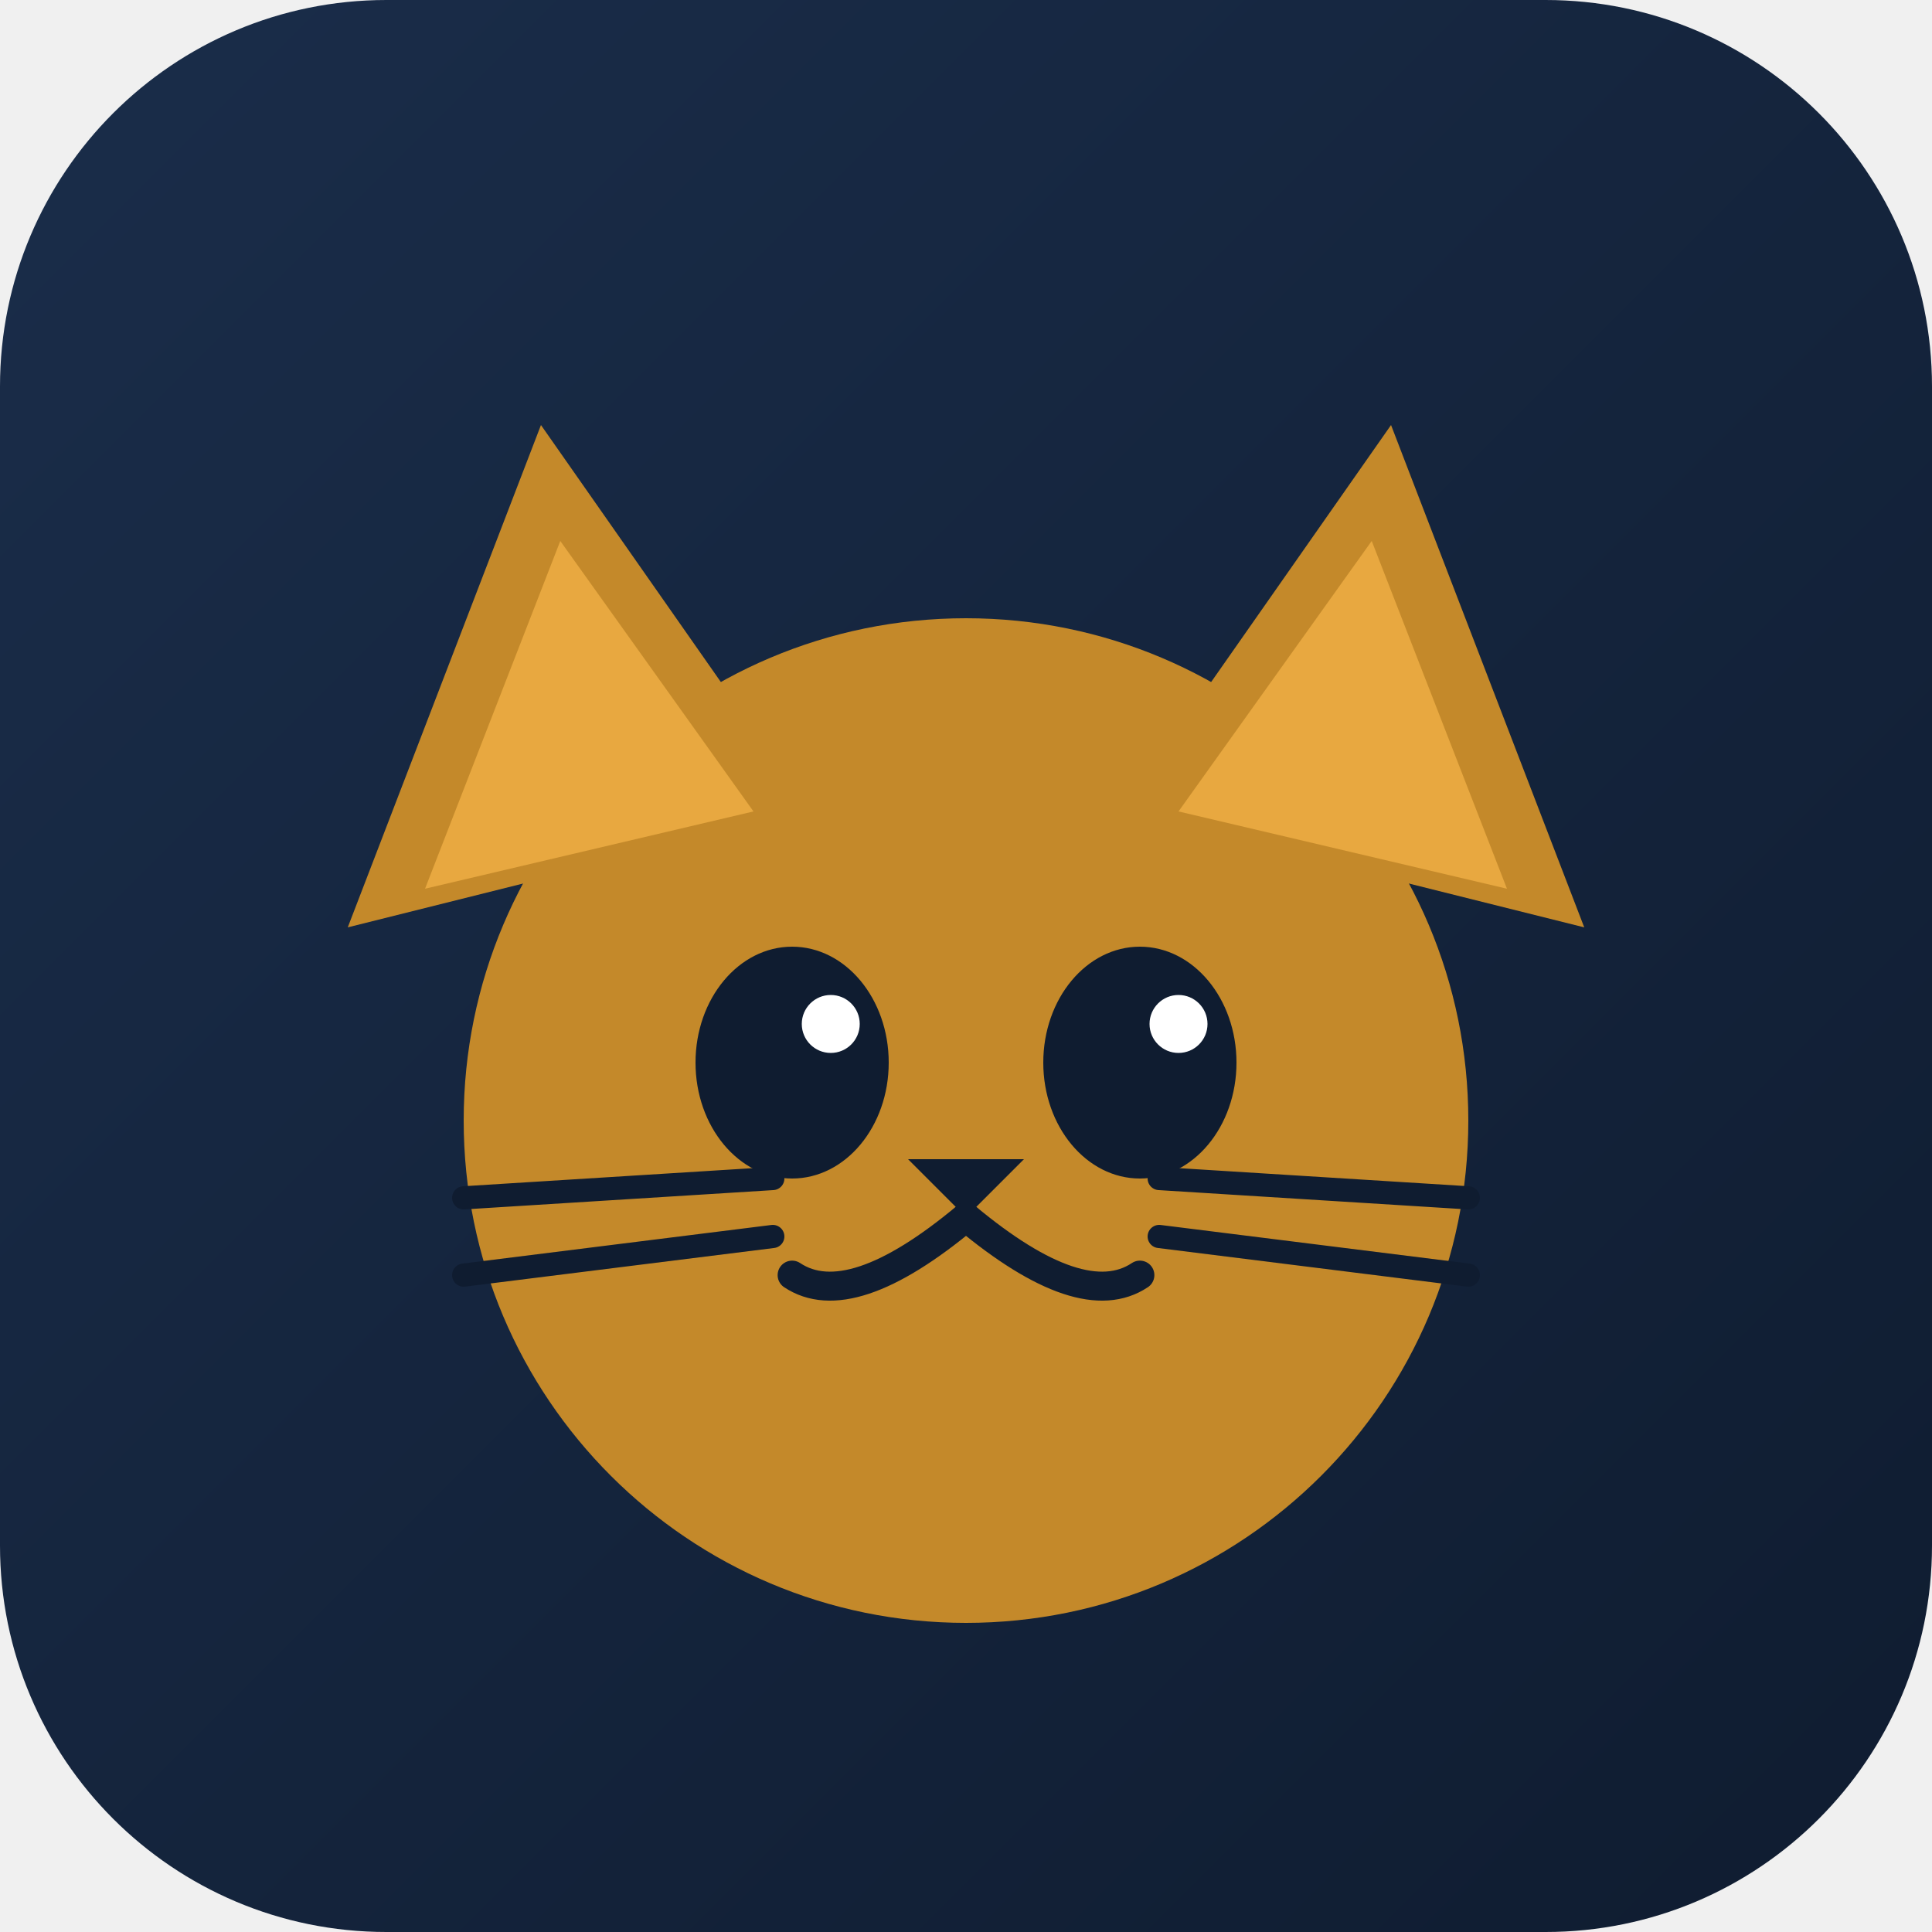
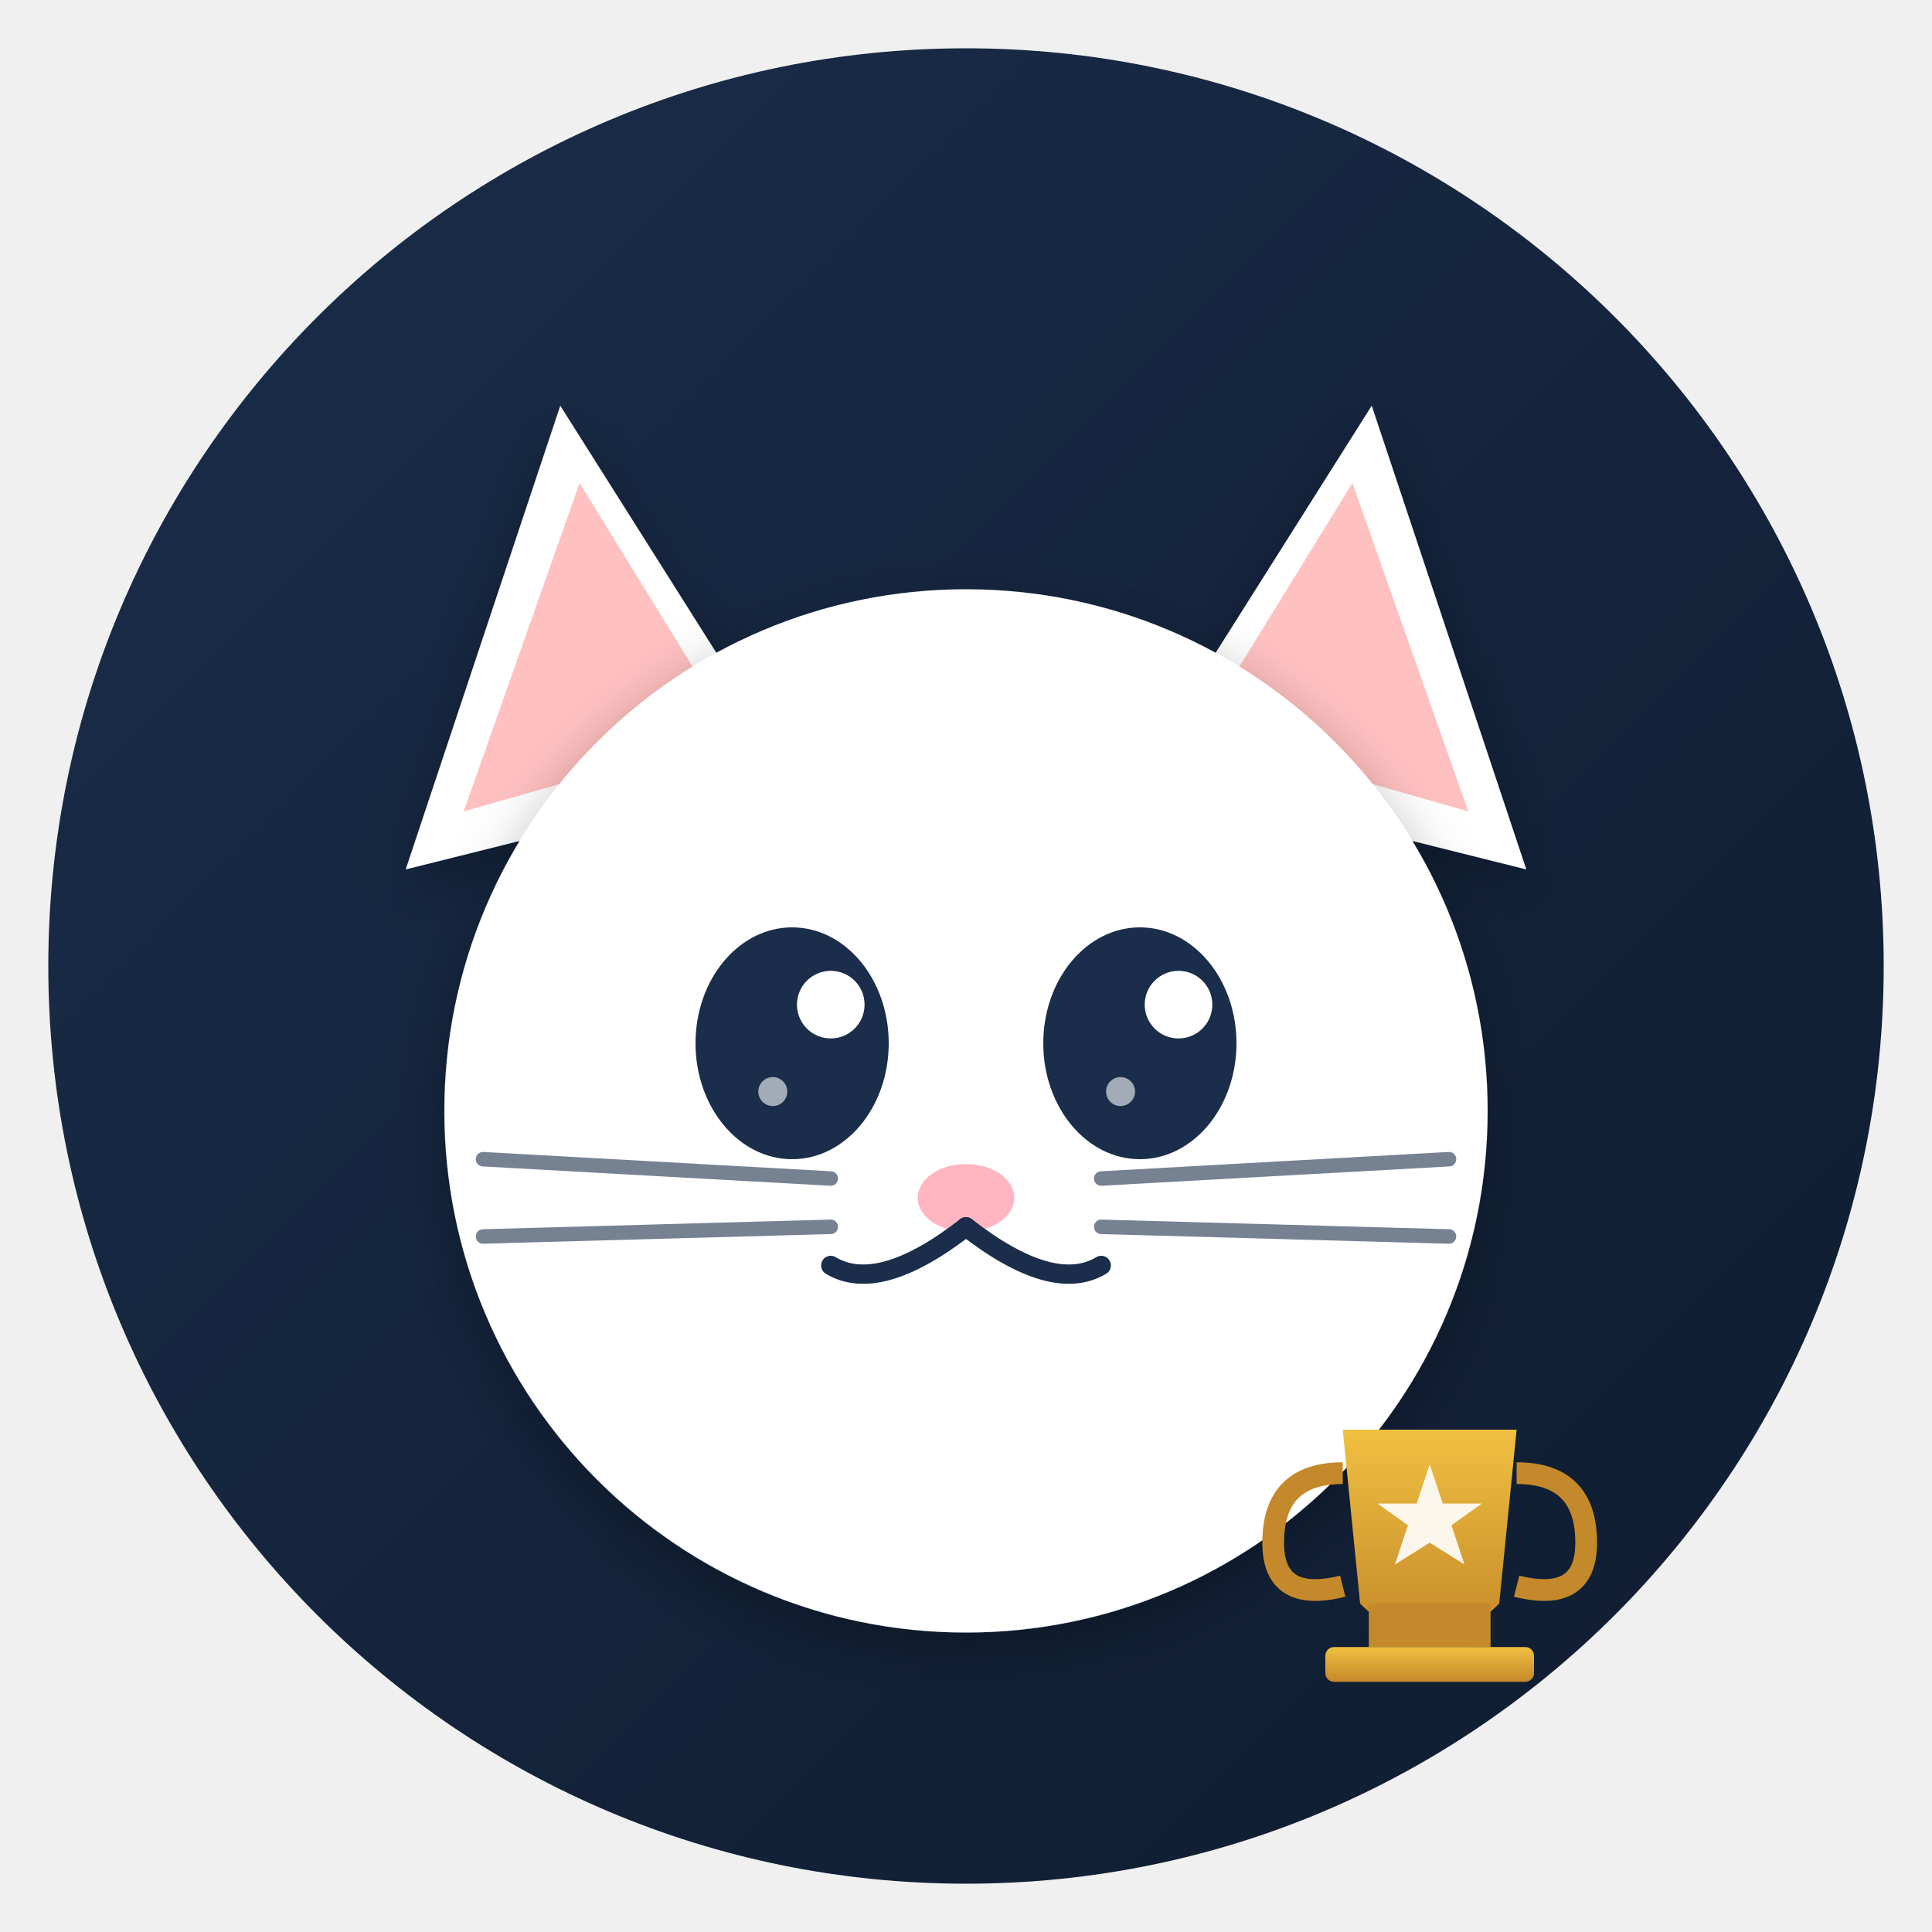
- <svg xmlns="http://www.w3.org/2000/svg" viewBox="0 0 100 100" width="100" height="100">
+ <svg xmlns="http://www.w3.org/2000/svg" viewBox="0 0 200 200" width="200" height="200">
  <defs>
-     <linearGradient id="bg" x1="0%" y1="0%" x2="100%" y2="100%">
+     <linearGradient id="bgGrad" x1="0%" y1="0%" x2="100%" y2="100%">
      <stop offset="0%" style="stop-color:#1A2D4A" />
      <stop offset="100%" style="stop-color:#0F1C30" />
    </linearGradient>
+     <linearGradient id="goldGrad" x1="0%" y1="0%" x2="0%" y2="100%">
+       <stop offset="0%" style="stop-color:#F0C040" />
+       <stop offset="100%" style="stop-color:#C4892A" />
+     </linearGradient>
+     <filter id="shadow" x="-20%" y="-20%" width="140%" height="140%">
+       <feDropShadow dx="0" dy="2" stdDeviation="3" flood-opacity="0.3" />
+     </filter>
  </defs>
-   <rect width="100" height="100" rx="20" fill="url(#bg)" />
-   <polygon points="18,48 28,22 42,42" fill="#C4892A" />
-   <polygon points="82,48 72,22 58,42" fill="#C4892A" />
-   <circle cx="50" cy="58" r="26" fill="#C4892A" />
-   <polygon points="22,46 29,28 39,42" fill="#E8A840" />
-   <polygon points="78,46 71,28 61,42" fill="#E8A840" />
-   <ellipse cx="41" cy="55" rx="5" ry="6" fill="#0F1C30" />
-   <ellipse cx="59" cy="55" rx="5" ry="6" fill="#0F1C30" />
-   <circle cx="43" cy="53" r="1.5" fill="white" />
-   <circle cx="61" cy="53" r="1.5" fill="white" />
-   <polygon points="50,63 47,60 53,60" fill="#0F1C30" />
-   <path d="M 50 63 Q 44 68 41 66" stroke="#0F1C30" stroke-width="1.5" fill="none" stroke-linecap="round" />
-   <path d="M 50 63 Q 56 68 59 66" stroke="#0F1C30" stroke-width="1.5" fill="none" stroke-linecap="round" />
-   <line x1="24" y1="62" x2="40" y2="61" stroke="#0F1C30" stroke-width="1.2" stroke-linecap="round" />
-   <line x1="24" y1="66" x2="40" y2="64" stroke="#0F1C30" stroke-width="1.2" stroke-linecap="round" />
-   <line x1="76" y1="62" x2="60" y2="61" stroke="#0F1C30" stroke-width="1.2" stroke-linecap="round" />
-   <line x1="76" y1="66" x2="60" y2="64" stroke="#0F1C30" stroke-width="1.2" stroke-linecap="round" />
+   <circle cx="100" cy="100" r="95" fill="url(#bgGrad)" />
+   <polygon points="42,90 58,42 82,80" fill="white" filter="url(#shadow)" />
+   <polygon points="158,90 142,42 118,80" fill="white" filter="url(#shadow)" />
+   <polygon points="48,84 60,50 76,76" fill="#FFC0C0" />
+   <polygon points="152,84 140,50 124,76" fill="#FFC0C0" />
+   <circle cx="100" cy="115" r="54" fill="white" filter="url(#shadow)" />
+   <ellipse cx="82" cy="108" rx="10" ry="12" fill="#1A2D4A" />
+   <circle cx="86" cy="104" r="3.5" fill="white" />
+   <circle cx="80" cy="113" r="1.5" fill="white" opacity="0.6" />
+   <ellipse cx="118" cy="108" rx="10" ry="12" fill="#1A2D4A" />
+   <circle cx="122" cy="104" r="3.5" fill="white" />
+   <circle cx="116" cy="113" r="1.5" fill="white" opacity="0.6" />
+   <ellipse cx="100" cy="124" rx="5" ry="3.5" fill="#FFB6C1" />
+   <path d="M 100 127 Q 91 134 86 131" stroke="#1A2D4A" stroke-width="2" fill="none" stroke-linecap="round" />
+   <path d="M 100 127 Q 109 134 114 131" stroke="#1A2D4A" stroke-width="2" fill="none" stroke-linecap="round" />
+   <line x1="50" y1="120" x2="86" y2="122" stroke="#1A2D4A" stroke-width="1.5" stroke-linecap="round" opacity="0.6" />
+   <line x1="50" y1="128" x2="86" y2="127" stroke="#1A2D4A" stroke-width="1.5" stroke-linecap="round" opacity="0.6" />
+   <line x1="150" y1="120" x2="114" y2="122" stroke="#1A2D4A" stroke-width="1.5" stroke-linecap="round" opacity="0.6" />
+   <line x1="150" y1="128" x2="114" y2="127" stroke="#1A2D4A" stroke-width="1.5" stroke-linecap="round" opacity="0.6" />
+   <g transform="translate(130, 148) scale(0.9)">
+     <path d="M 10 0 L 30 0 L 28 20 Q 20 28 12 20 Z" fill="url(#goldGrad)" />
+     <path d="M 10 5 Q 2 5 2 13 Q 2 20 10 18" stroke="#C4892A" stroke-width="2.5" fill="none" />
+     <path d="M 30 5 Q 38 5 38 13 Q 38 20 30 18" stroke="#C4892A" stroke-width="2.5" fill="none" />
+     <rect x="13" y="20" width="14" height="5" fill="#C4892A" />
+     <rect x="8" y="25" width="24" height="4" rx="1" fill="url(#goldGrad)" />
+     <polygon points="20,4 21.5,8.5 26,8.5 22.5,11 24,15.5 20,13 16,15.5 17.5,11 14,8.5 18.5,8.5" fill="white" opacity="0.9" />
+   </g>
</svg>
